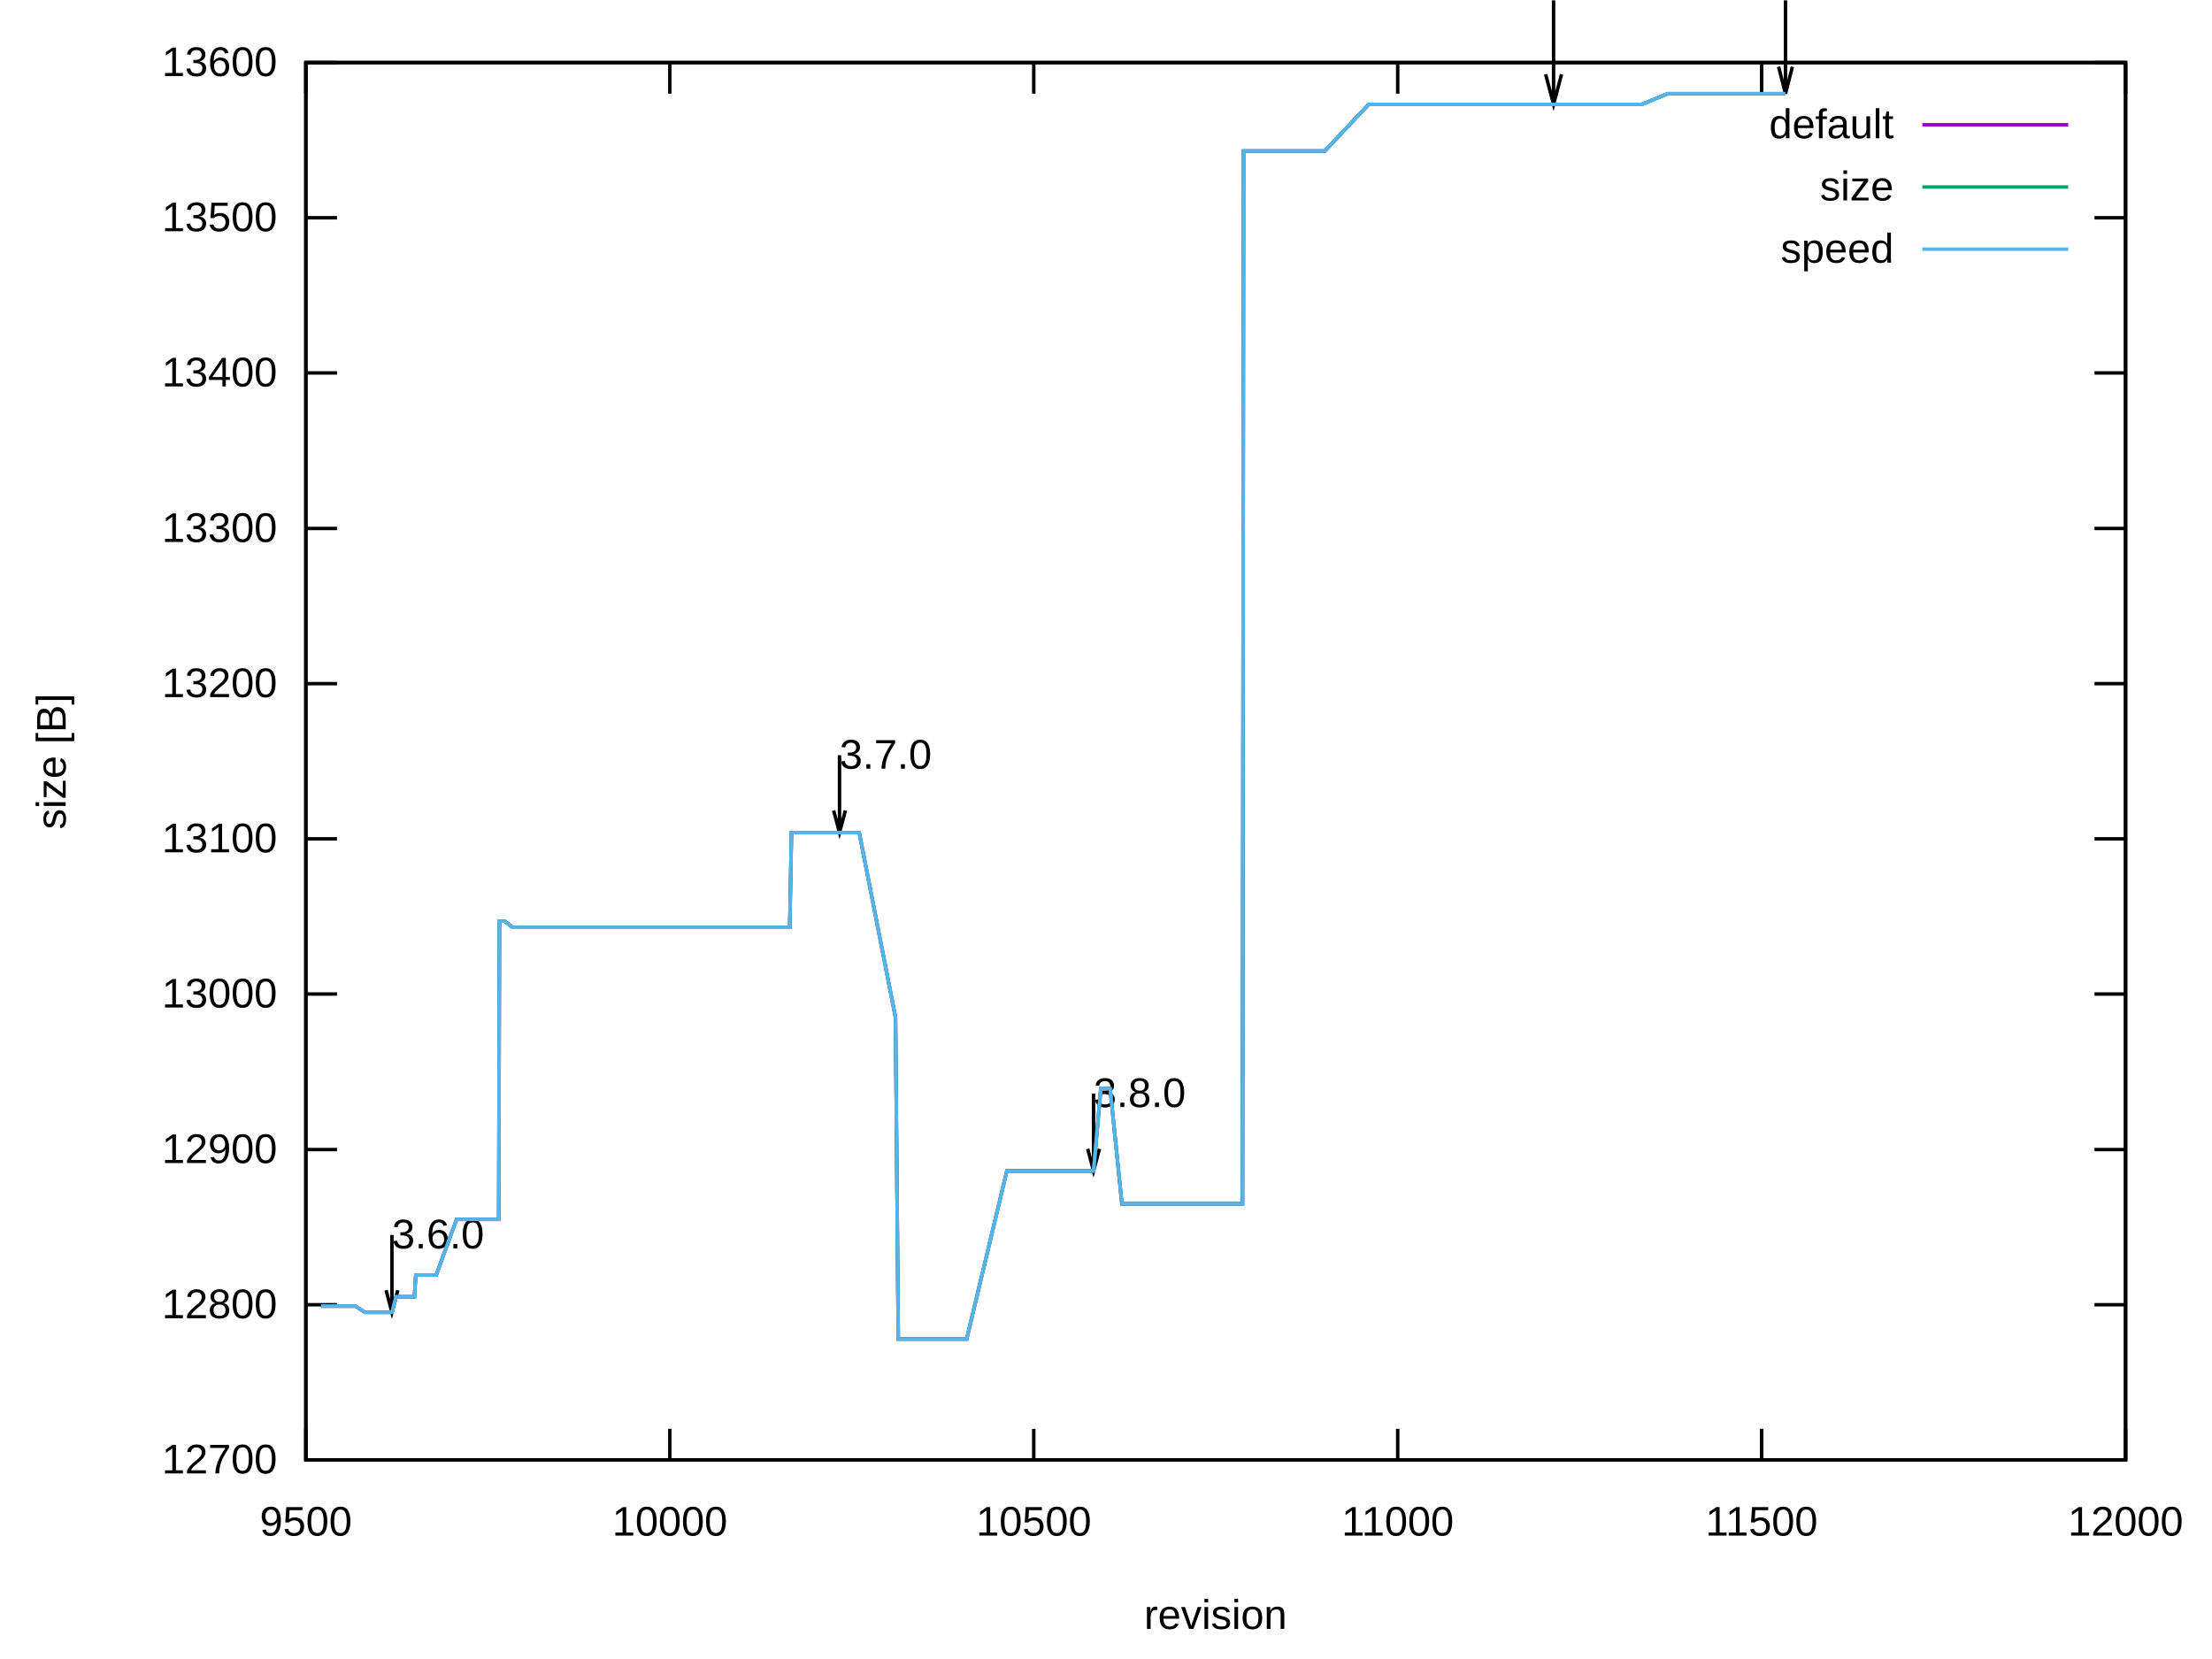
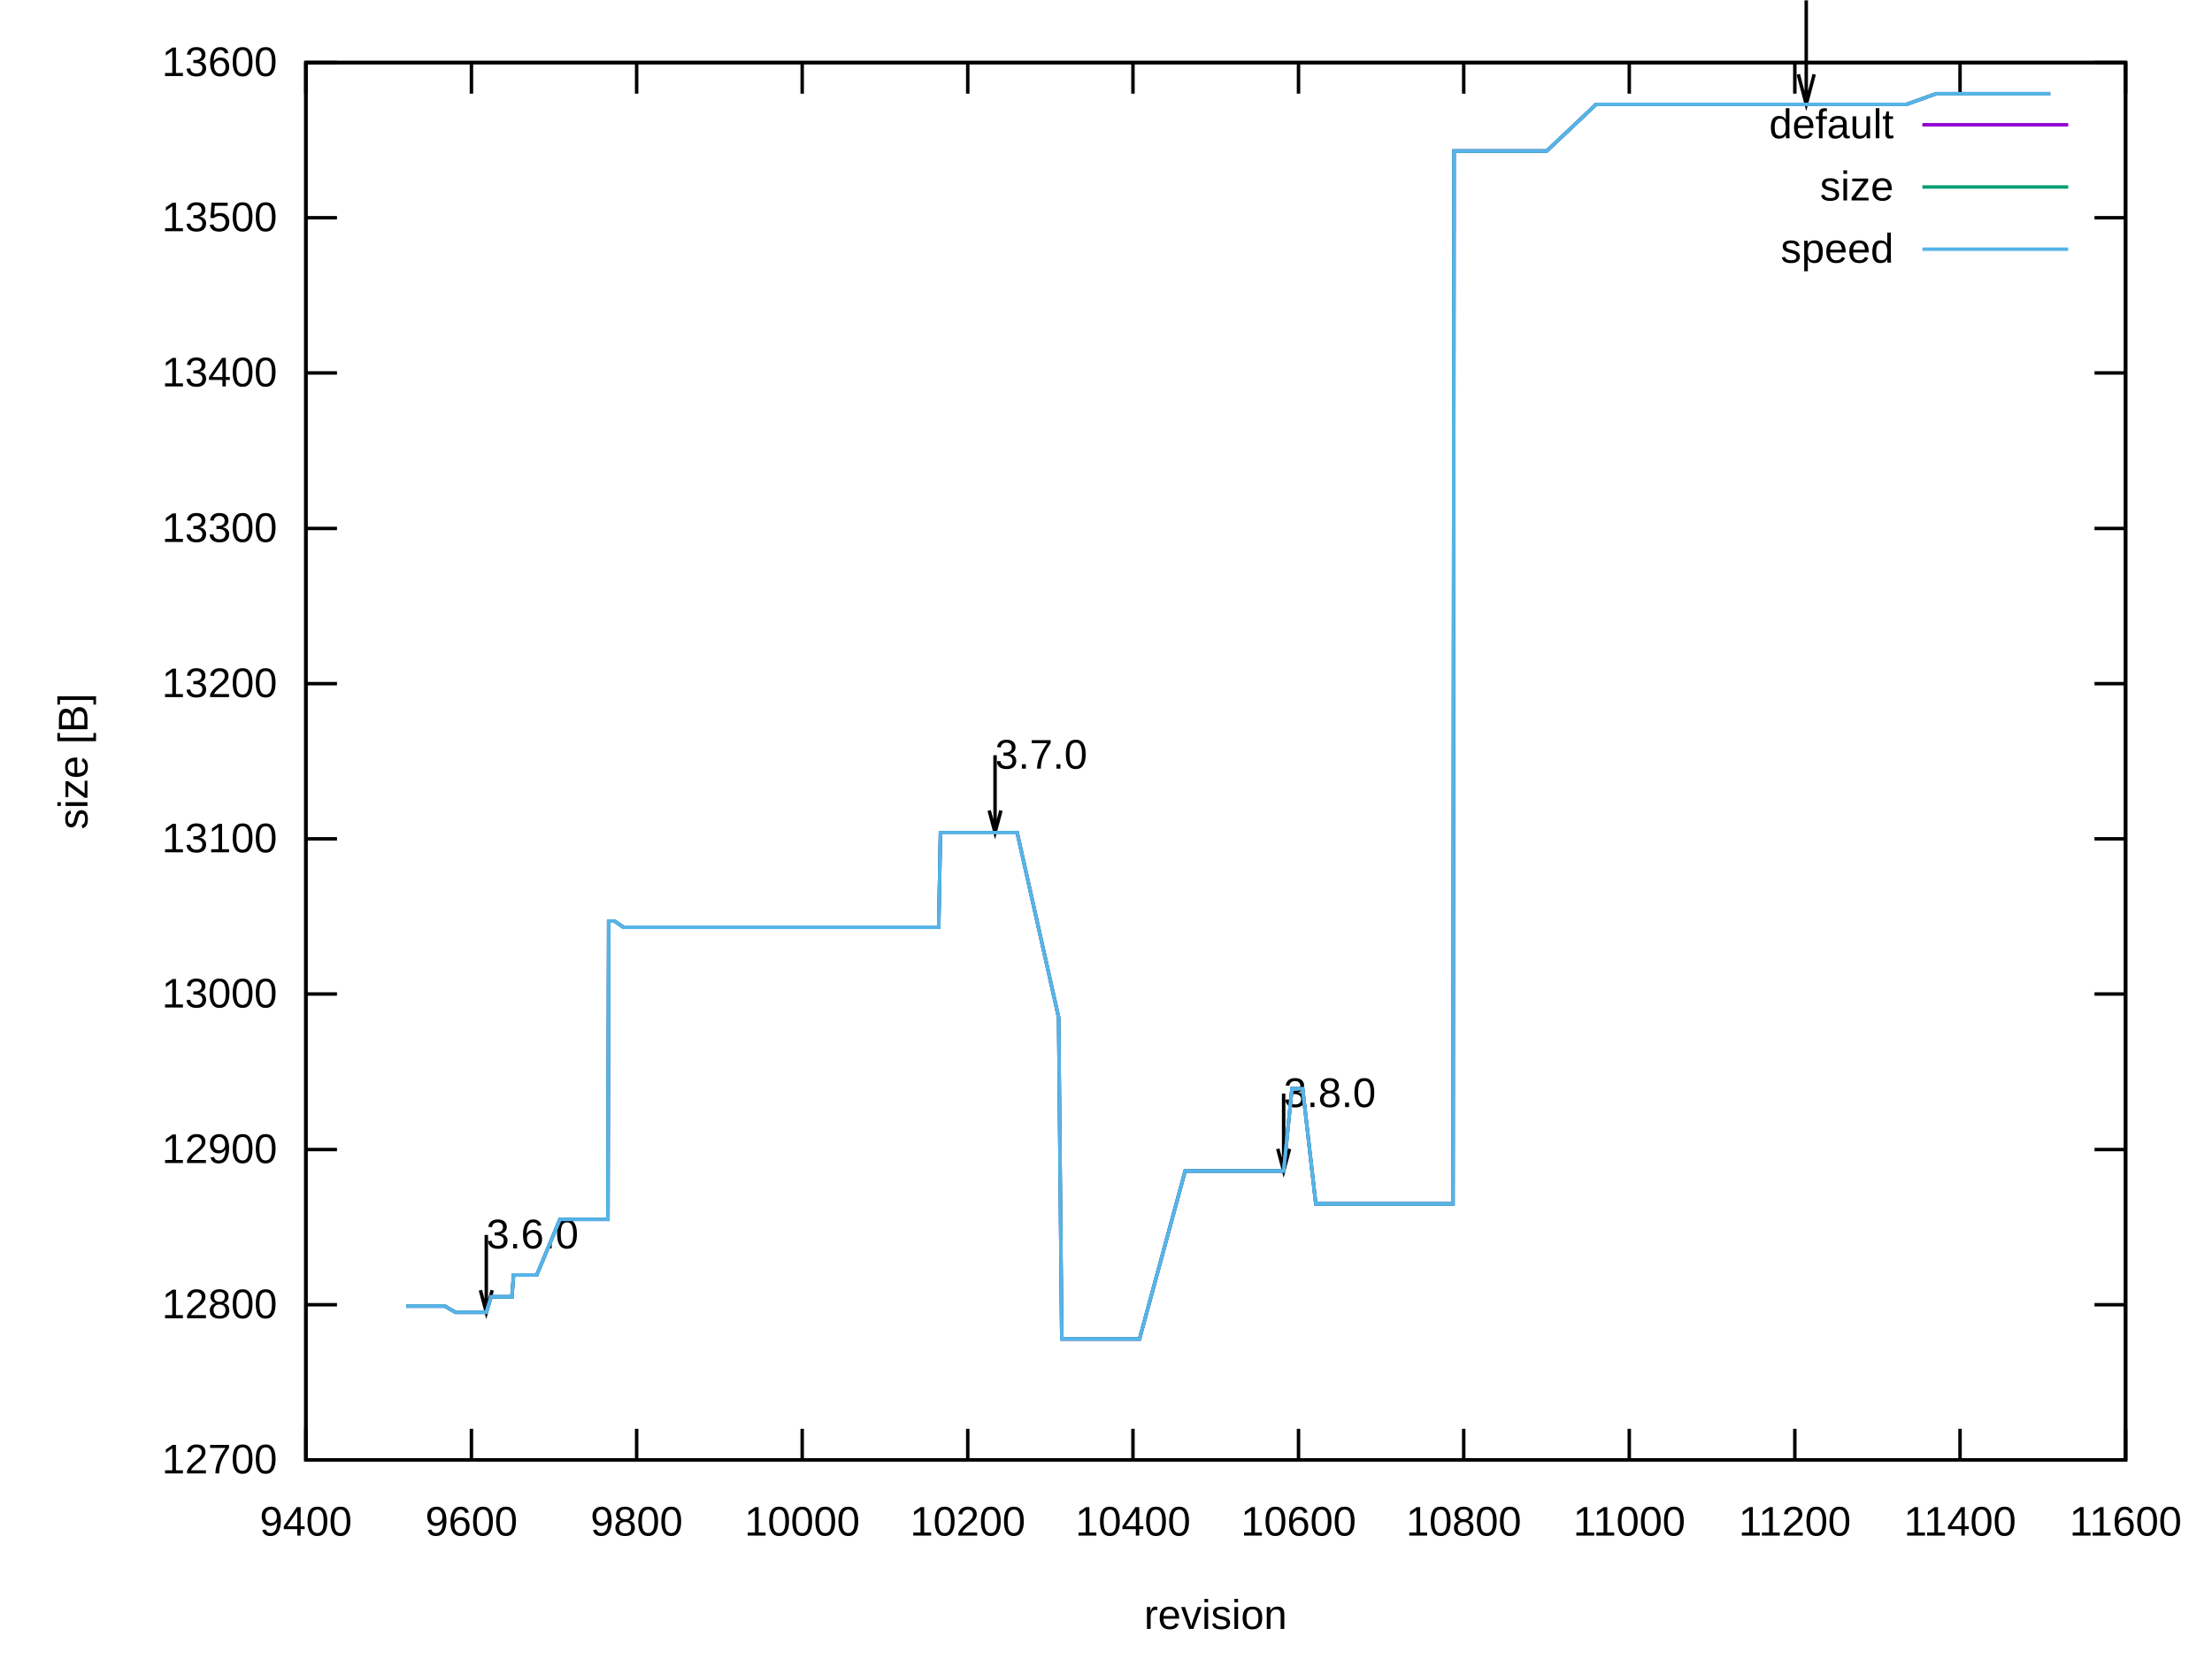
<svg xmlns="http://www.w3.org/2000/svg" xmlns:xlink="http://www.w3.org/1999/xlink" width="640" height="480" viewBox="0 0 640 480">
  <g id="gnuplot_canvas">
    <rect x="0" y="0" width="640" height="480" fill="none" />
    <defs>
      <circle id="gpDot" r="0.5" stroke-width="0.5" stroke="currentColor" />
      <path id="gpPt0" stroke-width="0.222" stroke="currentColor" d="M-1,0 h2 M0,-1 v2" />
      <path id="gpPt1" stroke-width="0.222" stroke="currentColor" d="M-1,-1 L1,1 M1,-1 L-1,1" />
      <path id="gpPt2" stroke-width="0.222" stroke="currentColor" d="M-1,0 L1,0 M0,-1 L0,1 M-1,-1 L1,1 M-1,1 L1,-1" />
      <rect id="gpPt3" stroke-width="0.222" stroke="currentColor" x="-1" y="-1" width="2" height="2" />
      <rect id="gpPt4" stroke-width="0.222" stroke="currentColor" fill="currentColor" x="-1" y="-1" width="2" height="2" />
      <circle id="gpPt5" stroke-width="0.222" stroke="currentColor" cx="0" cy="0" r="1" />
      <use xlink:href="#gpPt5" id="gpPt6" fill="currentColor" stroke="none" />
      <path id="gpPt7" stroke-width="0.222" stroke="currentColor" d="M0,-1.33 L-1.33,0.67 L1.33,0.67 z" />
      <use xlink:href="#gpPt7" id="gpPt8" fill="currentColor" stroke="none" />
      <use xlink:href="#gpPt7" id="gpPt9" stroke="currentColor" transform="rotate(180)" />
      <use xlink:href="#gpPt9" id="gpPt10" fill="currentColor" stroke="none" />
      <use xlink:href="#gpPt3" id="gpPt11" stroke="currentColor" transform="rotate(45)" />
      <use xlink:href="#gpPt11" id="gpPt12" fill="currentColor" stroke="none" />
      <path id="gpPt13" stroke-width="0.222" stroke="currentColor" d="M0,1.330 L1.265,0.411 L0.782,-1.067 L-0.782,-1.076 L-1.265,0.411 z" />
      <use xlink:href="#gpPt13" id="gpPt14" fill="currentColor" stroke="none" />
      <filter id="textbox" filterUnits="objectBoundingBox" x="0" y="0" height="1" width="1">
        <feFlood flood-color="white" flood-opacity="1" result="bgnd" />
        <feComposite in="SourceGraphic" in2="bgnd" operator="atop" />
      </filter>
      <filter id="greybox" filterUnits="objectBoundingBox" x="0" y="0" height="1" width="1">
        <feFlood flood-color="lightgrey" flood-opacity="1" result="grey" />
        <feComposite in="SourceGraphic" in2="grey" operator="atop" />
      </filter>
    </defs>
    <g fill="none" color="white" stroke="currentColor" stroke-width="1.00" stroke-linecap="butt" stroke-linejoin="miter">
</g>
    <g fill="none" color="black" stroke="currentColor" stroke-width="1.00" stroke-linecap="butt" stroke-linejoin="miter">
      <path stroke="black" d="M88.5,422.4 L97.5,422.4 M615.0,422.4 L606.0,422.4  " />
      <g transform="translate(80.2,426.3)" stroke="none" fill="black" font-family="Arial" font-size="12.00" text-anchor="end">
        <text>
          <tspan font-family="Arial"> 12700</tspan>
        </text>
      </g>
    </g>
    <g fill="none" color="black" stroke="currentColor" stroke-width="1.00" stroke-linecap="butt" stroke-linejoin="miter">
      <path stroke="black" d="M88.5,377.5 L97.5,377.5 M615.0,377.5 L606.0,377.5  " />
      <g transform="translate(80.2,381.4)" stroke="none" fill="black" font-family="Arial" font-size="12.00" text-anchor="end">
        <text>
          <tspan font-family="Arial"> 12800</tspan>
        </text>
      </g>
    </g>
    <g fill="none" color="black" stroke="currentColor" stroke-width="1.00" stroke-linecap="butt" stroke-linejoin="miter">
      <path stroke="black" d="M88.5,332.6 L97.5,332.6 M615.0,332.6 L606.0,332.6  " />
      <g transform="translate(80.2,336.5)" stroke="none" fill="black" font-family="Arial" font-size="12.00" text-anchor="end">
        <text>
          <tspan font-family="Arial"> 12900</tspan>
        </text>
      </g>
    </g>
    <g fill="none" color="black" stroke="currentColor" stroke-width="1.00" stroke-linecap="butt" stroke-linejoin="miter">
      <path stroke="black" d="M88.5,287.6 L97.5,287.6 M615.0,287.6 L606.0,287.6  " />
      <g transform="translate(80.2,291.5)" stroke="none" fill="black" font-family="Arial" font-size="12.00" text-anchor="end">
        <text>
          <tspan font-family="Arial"> 13000</tspan>
        </text>
      </g>
    </g>
    <g fill="none" color="black" stroke="currentColor" stroke-width="1.00" stroke-linecap="butt" stroke-linejoin="miter">
      <path stroke="black" d="M88.5,242.7 L97.5,242.7 M615.0,242.7 L606.0,242.7  " />
      <g transform="translate(80.2,246.6)" stroke="none" fill="black" font-family="Arial" font-size="12.00" text-anchor="end">
        <text>
          <tspan font-family="Arial"> 13100</tspan>
        </text>
      </g>
    </g>
    <g fill="none" color="black" stroke="currentColor" stroke-width="1.00" stroke-linecap="butt" stroke-linejoin="miter">
      <path stroke="black" d="M88.5,197.8 L97.5,197.8 M615.0,197.8 L606.0,197.8  " />
      <g transform="translate(80.2,201.7)" stroke="none" fill="black" font-family="Arial" font-size="12.00" text-anchor="end">
        <text>
          <tspan font-family="Arial"> 13200</tspan>
        </text>
      </g>
    </g>
    <g fill="none" color="black" stroke="currentColor" stroke-width="1.00" stroke-linecap="butt" stroke-linejoin="miter">
      <path stroke="black" d="M88.5,152.9 L97.5,152.9 M615.0,152.9 L606.0,152.9  " />
      <g transform="translate(80.2,156.8)" stroke="none" fill="black" font-family="Arial" font-size="12.00" text-anchor="end">
        <text>
          <tspan font-family="Arial"> 13300</tspan>
        </text>
      </g>
    </g>
    <g fill="none" color="black" stroke="currentColor" stroke-width="1.00" stroke-linecap="butt" stroke-linejoin="miter">
      <path stroke="black" d="M88.5,107.9 L97.5,107.9 M615.0,107.9 L606.0,107.9  " />
      <g transform="translate(80.2,111.8)" stroke="none" fill="black" font-family="Arial" font-size="12.00" text-anchor="end">
        <text>
          <tspan font-family="Arial"> 13400</tspan>
        </text>
      </g>
    </g>
    <g fill="none" color="black" stroke="currentColor" stroke-width="1.00" stroke-linecap="butt" stroke-linejoin="miter">
      <path stroke="black" d="M88.5,63.0 L97.5,63.0 M615.0,63.0 L606.0,63.0  " />
      <g transform="translate(80.2,66.9)" stroke="none" fill="black" font-family="Arial" font-size="12.00" text-anchor="end">
        <text>
          <tspan font-family="Arial"> 13500</tspan>
        </text>
      </g>
    </g>
    <g fill="none" color="black" stroke="currentColor" stroke-width="1.00" stroke-linecap="butt" stroke-linejoin="miter">
      <path stroke="black" d="M88.5,18.1 L97.5,18.1 M615.0,18.1 L606.0,18.1  " />
      <g transform="translate(80.2,22.0)" stroke="none" fill="black" font-family="Arial" font-size="12.00" text-anchor="end">
        <text>
          <tspan font-family="Arial"> 13600</tspan>
        </text>
      </g>
    </g>
    <g fill="none" color="black" stroke="currentColor" stroke-width="1.00" stroke-linecap="butt" stroke-linejoin="miter">
      <path stroke="black" d="M88.5,422.4 L88.5,413.4 M88.5,18.1 L88.5,27.1  " />
      <g transform="translate(88.5,444.3)" stroke="none" fill="black" font-family="Arial" font-size="12.00" text-anchor="middle">
        <text>
-           <tspan font-family="Arial"> 9500</tspan>
-         </text>
-       </g>
-     </g>
-     <g fill="none" color="black" stroke="currentColor" stroke-width="1.00" stroke-linecap="butt" stroke-linejoin="miter">
-       <path stroke="black" d="M193.8,422.4 L193.8,413.4 M193.8,18.1 L193.8,27.1  " />
-       <g transform="translate(193.8,444.3)" stroke="none" fill="black" font-family="Arial" font-size="12.00" text-anchor="middle">
+           <tspan font-family="Arial"> 9400</tspan>
+         </text>
+       </g>
+     </g>
+     <g fill="none" color="black" stroke="currentColor" stroke-width="1.00" stroke-linecap="butt" stroke-linejoin="miter">
+       <path stroke="black" d="M136.4,422.4 L136.4,413.4 M136.4,18.1 L136.4,27.1  " />
+       <g transform="translate(136.4,444.3)" stroke="none" fill="black" font-family="Arial" font-size="12.00" text-anchor="middle">
+         <text>
+           <tspan font-family="Arial"> 9600</tspan>
+         </text>
+       </g>
+     </g>
+     <g fill="none" color="black" stroke="currentColor" stroke-width="1.00" stroke-linecap="butt" stroke-linejoin="miter">
+       <path stroke="black" d="M184.2,422.4 L184.2,413.4 M184.2,18.1 L184.2,27.1  " />
+       <g transform="translate(184.2,444.3)" stroke="none" fill="black" font-family="Arial" font-size="12.00" text-anchor="middle">
+         <text>
+           <tspan font-family="Arial"> 9800</tspan>
+         </text>
+       </g>
+     </g>
+     <g fill="none" color="black" stroke="currentColor" stroke-width="1.00" stroke-linecap="butt" stroke-linejoin="miter">
+       <path stroke="black" d="M232.1,422.4 L232.1,413.4 M232.1,18.1 L232.1,27.1  " />
+       <g transform="translate(232.1,444.3)" stroke="none" fill="black" font-family="Arial" font-size="12.00" text-anchor="middle">
        <text>
          <tspan font-family="Arial"> 10000</tspan>
        </text>
      </g>
    </g>
    <g fill="none" color="black" stroke="currentColor" stroke-width="1.00" stroke-linecap="butt" stroke-linejoin="miter">
-       <path stroke="black" d="M299.1,422.4 L299.1,413.4 M299.1,18.1 L299.1,27.1  " />
-       <g transform="translate(299.1,444.3)" stroke="none" fill="black" font-family="Arial" font-size="12.00" text-anchor="middle">
-         <text>
-           <tspan font-family="Arial"> 10500</tspan>
-         </text>
-       </g>
-     </g>
-     <g fill="none" color="black" stroke="currentColor" stroke-width="1.00" stroke-linecap="butt" stroke-linejoin="miter">
-       <path stroke="black" d="M404.4,422.4 L404.4,413.4 M404.4,18.1 L404.4,27.1  " />
-       <g transform="translate(404.4,444.3)" stroke="none" fill="black" font-family="Arial" font-size="12.00" text-anchor="middle">
+       <path stroke="black" d="M280.0,422.4 L280.0,413.4 M280.0,18.1 L280.0,27.1  " />
+       <g transform="translate(280.0,444.3)" stroke="none" fill="black" font-family="Arial" font-size="12.00" text-anchor="middle">
+         <text>
+           <tspan font-family="Arial"> 10200</tspan>
+         </text>
+       </g>
+     </g>
+     <g fill="none" color="black" stroke="currentColor" stroke-width="1.00" stroke-linecap="butt" stroke-linejoin="miter">
+       <path stroke="black" d="M327.8,422.4 L327.8,413.4 M327.8,18.1 L327.8,27.1  " />
+       <g transform="translate(327.8,444.3)" stroke="none" fill="black" font-family="Arial" font-size="12.00" text-anchor="middle">
+         <text>
+           <tspan font-family="Arial"> 10400</tspan>
+         </text>
+       </g>
+     </g>
+     <g fill="none" color="black" stroke="currentColor" stroke-width="1.00" stroke-linecap="butt" stroke-linejoin="miter">
+       <path stroke="black" d="M375.7,422.4 L375.7,413.4 M375.7,18.1 L375.7,27.1  " />
+       <g transform="translate(375.7,444.3)" stroke="none" fill="black" font-family="Arial" font-size="12.00" text-anchor="middle">
+         <text>
+           <tspan font-family="Arial"> 10600</tspan>
+         </text>
+       </g>
+     </g>
+     <g fill="none" color="black" stroke="currentColor" stroke-width="1.00" stroke-linecap="butt" stroke-linejoin="miter">
+       <path stroke="black" d="M423.5,422.4 L423.5,413.4 M423.5,18.1 L423.5,27.1  " />
+       <g transform="translate(423.5,444.3)" stroke="none" fill="black" font-family="Arial" font-size="12.00" text-anchor="middle">
+         <text>
+           <tspan font-family="Arial"> 10800</tspan>
+         </text>
+       </g>
+     </g>
+     <g fill="none" color="black" stroke="currentColor" stroke-width="1.00" stroke-linecap="butt" stroke-linejoin="miter">
+       <path stroke="black" d="M471.4,422.4 L471.4,413.4 M471.4,18.1 L471.4,27.1  " />
+       <g transform="translate(471.4,444.3)" stroke="none" fill="black" font-family="Arial" font-size="12.00" text-anchor="middle">
        <text>
          <tspan font-family="Arial"> 11000</tspan>
        </text>
      </g>
    </g>
    <g fill="none" color="black" stroke="currentColor" stroke-width="1.00" stroke-linecap="butt" stroke-linejoin="miter">
-       <path stroke="black" d="M509.7,422.4 L509.7,413.4 M509.7,18.1 L509.7,27.1  " />
-       <g transform="translate(509.7,444.3)" stroke="none" fill="black" font-family="Arial" font-size="12.00" text-anchor="middle">
-         <text>
-           <tspan font-family="Arial"> 11500</tspan>
+       <path stroke="black" d="M519.3,422.4 L519.3,413.4 M519.3,18.1 L519.3,27.1  " />
+       <g transform="translate(519.3,444.3)" stroke="none" fill="black" font-family="Arial" font-size="12.00" text-anchor="middle">
+         <text>
+           <tspan font-family="Arial"> 11200</tspan>
+         </text>
+       </g>
+     </g>
+     <g fill="none" color="black" stroke="currentColor" stroke-width="1.00" stroke-linecap="butt" stroke-linejoin="miter">
+       <path stroke="black" d="M567.1,422.4 L567.1,413.4 M567.1,18.1 L567.1,27.1  " />
+       <g transform="translate(567.1,444.3)" stroke="none" fill="black" font-family="Arial" font-size="12.00" text-anchor="middle">
+         <text>
+           <tspan font-family="Arial"> 11400</tspan>
        </text>
      </g>
    </g>
    <g fill="none" color="black" stroke="currentColor" stroke-width="1.00" stroke-linecap="butt" stroke-linejoin="miter">
      <path stroke="black" d="M615.0,422.4 L615.0,413.4 M615.0,18.1 L615.0,27.1  " />
      <g transform="translate(615.0,444.3)" stroke="none" fill="black" font-family="Arial" font-size="12.00" text-anchor="middle">
        <text>
-           <tspan font-family="Arial"> 12000</tspan>
+           <tspan font-family="Arial"> 11600</tspan>
        </text>
      </g>
    </g>
    <g fill="none" color="black" stroke="currentColor" stroke-width="1.00" stroke-linecap="butt" stroke-linejoin="miter">
</g>
    <g fill="none" color="black" stroke="currentColor" stroke-width="1.00" stroke-linecap="butt" stroke-linejoin="miter">
      <path stroke="black" d="M88.5,18.1 L88.5,422.4 L615.0,422.4 L615.0,18.1 L88.5,18.1 Z  " />
-       <g transform="translate(113.4,361.2)" stroke="none" fill="black" font-family="Arial" font-size="12.00" text-anchor="start">
+       <g transform="translate(140.7,361.2)" stroke="none" fill="black" font-family="Arial" font-size="12.00" text-anchor="start">
        <text>
          <tspan font-family="Arial">3.6.0</tspan>
        </text>
      </g>
-       <g transform="translate(242.9,222.4)" stroke="none" fill="black" font-family="Arial" font-size="12.00" text-anchor="start">
+       <g transform="translate(287.9,222.4)" stroke="none" fill="black" font-family="Arial" font-size="12.00" text-anchor="start">
        <text>
          <tspan font-family="Arial">3.7.0</tspan>
        </text>
      </g>
-       <g transform="translate(316.4,320.3)" stroke="none" fill="black" font-family="Arial" font-size="12.00" text-anchor="start">
+       <g transform="translate(371.4,320.3)" stroke="none" fill="black" font-family="Arial" font-size="12.00" text-anchor="start">
        <text>
          <tspan font-family="Arial">3.8.0</tspan>
        </text>
      </g>
-       <path stroke="black" d="M111.7,373.3 L113.4,379.7 L115.1,373.3 M113.4,357.3 L113.4,379.7 M241.2,234.5 L242.9,240.9 L244.6,234.5   M242.9,218.5 L242.9,240.9 M314.7,332.4 L316.4,338.8 L318.1,332.4 M316.4,316.4 L316.4,338.8 M447.2,21.5   L449.5,30.2 L451.8,21.5 M449.5,0.1 L449.5,30.2 M514.6,19.3 L516.6,27.1 L518.6,19.3 M516.6,0.1   L516.6,27.1  " />
-     </g>
-     <g fill="none" color="black" stroke="currentColor" stroke-width="1.00" stroke-linecap="butt" stroke-linejoin="miter">
-       <g transform="translate(19.0,220.3) rotate(270)" stroke="none" fill="black" font-family="Arial" font-size="12.00" text-anchor="middle">
+       <path stroke="black" d="M139.0,373.3 L140.7,379.7 L142.4,373.3 M140.7,357.3 L140.7,379.7 M286.2,234.5 L287.9,240.9 L289.6,234.5   M287.9,218.5 L287.9,240.9 M369.7,332.4 L371.4,338.8 L373.1,332.4 M371.4,316.4 L371.4,338.8 M520.3,21.5   L522.6,30.2 L524.9,21.5 M522.6,0.1 L522.6,30.2  " />
+     </g>
+     <g fill="none" color="black" stroke="currentColor" stroke-width="1.00" stroke-linecap="butt" stroke-linejoin="miter">
+       <g transform="translate(25.3,220.3) rotate(270)" stroke="none" fill="black" font-family="Arial" font-size="12.00" text-anchor="middle">
        <text>
          <tspan font-family="Arial">size [B]</tspan>
        </text>
      </g>
    </g>
    <g fill="none" color="black" stroke="currentColor" stroke-width="1.00" stroke-linecap="butt" stroke-linejoin="miter">
      <g transform="translate(351.7,471.3)" stroke="none" fill="black" font-family="Arial" font-size="12.00" text-anchor="middle">
        <text>
          <tspan font-family="Arial">revision</tspan>
        </text>
      </g>
    </g>
    <g fill="none" color="black" stroke="currentColor" stroke-width="1.00" stroke-linecap="butt" stroke-linejoin="miter">
</g>
    <g id="gnuplot_plot_1">
      <g fill="none" color="black" stroke="currentColor" stroke-width="1.00" stroke-linecap="butt" stroke-linejoin="miter">
        <g transform="translate(547.9,40.0)" stroke="none" fill="black" font-family="Arial" font-size="12.00" text-anchor="end">
          <text>
            <tspan font-family="Arial">default</tspan>
          </text>
        </g>
      </g>
      <g fill="none" color="black" stroke="currentColor" stroke-width="1.00" stroke-linecap="butt" stroke-linejoin="miter">
-         <path stroke="rgb(148,   0, 211)" d="M556.2,36.1 L598.4,36.1 M92.9,377.9 L96.9,377.9 L99.0,377.9 L102.8,377.9 L105.6,379.7 L107.2,379.7   L108.7,379.7 L109.8,379.7 L110.0,379.7 L110.2,379.7 L110.4,379.7 L113.4,379.7 L114.6,375.2 L116.3,375.2   L116.9,375.2 L117.1,375.2 L117.4,375.2 L117.6,375.2 L118.0,375.2 L119.0,375.2 L119.2,375.2 L119.9,375.2   L120.3,368.9 L120.7,368.9 L120.9,368.9 L122.0,368.9 L122.6,368.9 L123.0,368.9 L123.2,368.9 L123.5,368.9   L126.2,368.9 L132.1,352.8 L136.9,352.8 L139.0,352.8 L140.5,352.8 L141.4,352.8 L143.5,352.8 L144.1,352.8   L144.3,352.8 L144.5,266.5 L144.7,266.5 L146.0,266.5 L148.3,268.3 L149.6,268.3 L149.8,268.3 L150.2,268.3   L151.0,268.3 L152.3,268.3 L153.2,268.3 L153.4,268.3 L154.8,268.3 L155.5,268.3 L155.7,268.3 L155.9,268.3   L158.0,268.3 L158.4,268.3 L159.3,268.3 L168.3,268.3 L183.1,268.3 L183.9,268.3 L184.3,268.3 L184.5,268.3   L185.6,268.3 L185.8,268.3 L186.2,268.3 L186.4,268.3 L187.3,268.3 L188.7,268.3 L190.4,268.3 L192.5,268.3   L193.2,268.3 L193.8,268.3 L197.4,268.3 L203.9,268.3 L206.0,268.3 L208.3,268.3 L209.0,268.3 L210.0,268.3   L210.6,268.3 L216.5,268.3 L219.9,268.3 L224.8,268.3 L228.1,268.3 L228.5,268.3 L229.0,240.9 L230.4,240.9   L231.9,240.9 L232.1,240.9 L232.8,240.9 L234.2,240.9 L237.8,240.9 L238.2,240.9 L242.9,240.9 L243.7,240.9   L244.3,240.9 L248.6,240.9 L259.1,294.4 L259.9,387.4 L265.4,387.4 L266.5,387.4 L267.3,387.4 L267.5,387.4   L270.9,387.4 L271.1,387.4 L272.6,387.4 L279.7,387.4 L291.3,338.8 L298.0,338.8 L301.2,338.8 L307.5,338.8   L311.3,338.8 L316.4,338.8 L318.5,315.0 L320.4,315.0 L321.2,315.0 L324.6,348.3 L328.6,348.3 L329.6,348.3   L332.0,348.3 L332.8,348.3 L334.5,348.3 L337.4,348.3 L357.0,348.3 L358.5,348.3 L359.3,348.3 L359.5,348.3   L359.8,43.7 L360.2,43.7 L362.3,43.7 L383.3,43.7 L396.0,30.2 L398.9,30.2 L422.7,30.2 L425.5,30.2   L436.0,30.2 L449.5,30.2 L459.2,30.2 L473.9,30.2 L475.0,30.2 L482.5,27.1 L496.0,27.1 L496.6,27.1   L498.5,27.1 L511.2,27.1 L511.6,27.1 L516.6,27.1  " />
+         <path stroke="rgb(148,   0, 211)" d="M556.2,36.1 L598.4,36.1 M117.5,377.9 L122.0,377.9 L124.4,377.9 L128.7,377.9 L131.8,379.7 L133.7,379.7   L135.4,379.7 L136.6,379.7 L136.8,379.7 L137.1,379.7 L137.3,379.7 L140.7,379.7 L142.1,375.2 L144.0,375.2   L144.7,375.2 L145.0,375.2 L145.2,375.2 L145.5,375.2 L145.9,375.2 L147.1,375.2 L147.4,375.2 L148.1,375.2   L148.6,368.9 L149.0,368.9 L149.3,368.9 L150.5,368.9 L151.2,368.9 L151.7,368.9 L151.9,368.9 L152.2,368.9   L155.3,368.9 L162.0,352.8 L167.5,352.8 L169.9,352.8 L171.5,352.8 L172.5,352.8 L174.9,352.8 L175.6,352.8   L175.9,352.8 L176.1,266.5 L176.3,266.5 L177.8,266.5 L180.4,268.3 L181.8,268.3 L182.1,268.3 L182.6,268.3   L183.5,268.3 L184.9,268.3 L185.9,268.3 L186.1,268.3 L187.8,268.3 L188.5,268.3 L188.8,268.3 L189.0,268.3   L191.4,268.3 L191.9,268.3 L192.8,268.3 L203.1,268.3 L219.9,268.3 L220.8,268.3 L221.3,268.3 L221.6,268.3   L222.8,268.3 L223.0,268.3 L223.5,268.3 L223.7,268.3 L224.7,268.3 L226.3,268.3 L228.3,268.3 L230.7,268.3   L231.4,268.3 L232.1,268.3 L236.2,268.3 L243.6,268.3 L246.0,268.3 L248.6,268.3 L249.3,268.3 L250.5,268.3   L251.2,268.3 L257.9,268.3 L261.8,268.3 L267.3,268.3 L271.1,268.3 L271.6,268.3 L272.1,240.9 L273.7,240.9   L275.4,240.9 L275.6,240.9 L276.4,240.9 L278.0,240.9 L282.1,240.9 L282.6,240.9 L287.9,240.9 L288.8,240.9   L289.5,240.9 L294.3,240.9 L306.3,294.4 L307.2,387.4 L313.5,387.4 L314.7,387.4 L315.6,387.4 L315.9,387.4   L319.7,387.4 L319.9,387.4 L321.6,387.4 L329.7,387.4 L342.9,338.8 L350.6,338.8 L354.1,338.8 L361.3,338.8   L365.6,338.8 L371.4,338.8 L373.8,315.0 L375.9,315.0 L376.9,315.0 L380.7,348.3 L385.3,348.3 L386.5,348.3   L389.1,348.3 L390.0,348.3 L392.0,348.3 L395.3,348.3 L417.6,348.3 L419.2,348.3 L420.2,348.3 L420.4,348.3   L420.7,43.7 L421.2,43.7 L423.5,43.7 L447.5,43.7 L461.8,30.2 L465.2,30.2 L492.2,30.2 L495.3,30.2   L507.3,30.2 L522.6,30.2 L533.6,30.2 L550.4,30.2 L551.6,30.2 L560.2,27.1 L575.5,27.1 L576.2,27.1   L578.4,27.1 L592.7,27.1 L593.2,27.1  " />
      </g>
    </g>
    <g id="gnuplot_plot_2">
      <g fill="none" color="black" stroke="currentColor" stroke-width="1.00" stroke-linecap="butt" stroke-linejoin="miter">
        <g transform="translate(547.9,58.0)" stroke="none" fill="black" font-family="Arial" font-size="12.00" text-anchor="end">
          <text>
            <tspan font-family="Arial">size</tspan>
          </text>
        </g>
      </g>
      <g fill="none" color="black" stroke="currentColor" stroke-width="1.00" stroke-linecap="butt" stroke-linejoin="miter">
-         <path stroke="rgb(  0, 158, 115)" d="M556.2,54.1 L598.4,54.1 M92.9,377.9 L96.9,377.9 L99.0,377.9 L102.8,377.9 L105.6,379.7 L107.2,379.7   L108.7,379.7 L109.8,379.7 L110.0,379.7 L110.2,379.7 L110.4,379.7 L113.4,379.7 L114.6,375.2 L116.3,375.2   L116.9,375.2 L117.1,375.2 L117.4,375.2 L117.6,375.2 L118.0,375.2 L119.0,375.2 L119.2,375.2 L119.9,375.2   L120.3,368.9 L120.7,368.9 L120.9,368.9 L122.0,368.9 L122.6,368.9 L123.0,368.9 L123.2,368.9 L123.5,368.9   L126.2,368.9 L132.1,352.8 L136.9,352.8 L139.0,352.8 L140.5,352.8 L141.4,352.8 L143.5,352.8 L144.1,352.8   L144.3,352.8 L144.5,266.5 L144.7,266.5 L146.0,266.5 L148.3,268.3 L149.6,268.3 L149.8,268.3 L150.2,268.3   L151.0,268.3 L152.3,268.3 L153.2,268.3 L153.4,268.3 L154.8,268.3 L155.5,268.3 L155.7,268.3 L155.9,268.3   L158.0,268.3 L158.4,268.3 L159.3,268.3 L168.3,268.3 L183.1,268.3 L183.9,268.3 L184.3,268.3 L184.5,268.3   L185.6,268.3 L185.8,268.3 L186.2,268.3 L186.4,268.3 L187.3,268.3 L188.7,268.3 L190.4,268.3 L192.5,268.3   L193.2,268.3 L193.8,268.3 L197.4,268.3 L203.9,268.3 L206.0,268.3 L208.3,268.3 L209.0,268.3 L210.0,268.3   L210.6,268.3 L216.5,268.3 L219.9,268.3 L224.8,268.3 L228.1,268.3 L228.5,268.3 L229.0,240.9 L230.4,240.9   L231.9,240.9 L232.1,240.9 L232.8,240.9 L234.2,240.9 L237.8,240.9 L238.2,240.9 L242.9,240.9 L243.7,240.9   L244.3,240.9 L248.6,240.9 L259.1,294.4 L259.9,387.4 L265.4,387.4 L266.5,387.4 L267.3,387.4 L267.5,387.4   L270.9,387.4 L271.1,387.4 L272.6,387.4 L279.7,387.4 L291.3,338.8 L298.0,338.8 L301.2,338.8 L307.5,338.8   L311.3,338.8 L316.4,338.8 L318.5,315.0 L320.4,315.0 L321.2,315.0 L324.6,348.3 L328.6,348.3 L329.6,348.3   L332.0,348.3 L332.8,348.3 L334.5,348.3 L337.4,348.3 L357.0,348.3 L358.5,348.3 L359.3,348.3 L359.5,348.3   L359.8,43.7 L360.2,43.7 L362.3,43.7 L383.3,43.7 L396.0,30.2 L398.9,30.2 L422.7,30.2 L425.5,30.2   L436.0,30.2 L449.5,30.2 L459.2,30.2 L473.9,30.2 L475.0,30.2 L482.5,27.1 L496.0,27.1 L496.6,27.1   L498.5,27.1 L511.2,27.1 L511.6,27.1 L516.6,27.1  " />
+         <path stroke="rgb(  0, 158, 115)" d="M556.2,54.1 L598.4,54.1 M117.5,377.9 L122.0,377.9 L124.4,377.9 L128.7,377.9 L131.8,379.7 L133.7,379.7   L135.4,379.7 L136.6,379.7 L136.8,379.7 L137.1,379.7 L137.3,379.7 L140.7,379.7 L142.1,375.2 L144.0,375.2   L144.7,375.2 L145.0,375.2 L145.2,375.2 L145.5,375.2 L145.9,375.2 L147.1,375.2 L147.4,375.2 L148.1,375.2   L148.6,368.9 L149.0,368.9 L149.3,368.9 L150.5,368.9 L151.2,368.9 L151.7,368.9 L151.9,368.9 L152.2,368.9   L155.3,368.9 L162.0,352.8 L167.5,352.8 L169.9,352.8 L171.5,352.8 L172.5,352.8 L174.9,352.8 L175.6,352.8   L175.9,352.8 L176.1,266.5 L176.3,266.5 L177.8,266.5 L180.4,268.3 L181.8,268.3 L182.1,268.3 L182.6,268.3   L183.5,268.3 L184.9,268.3 L185.9,268.3 L186.1,268.3 L187.8,268.3 L188.5,268.3 L188.8,268.3 L189.0,268.3   L191.4,268.3 L191.9,268.3 L192.8,268.3 L203.1,268.3 L219.9,268.3 L220.8,268.3 L221.3,268.3 L221.6,268.3   L222.8,268.3 L223.0,268.3 L223.5,268.3 L223.7,268.3 L224.7,268.3 L226.3,268.3 L228.3,268.3 L230.7,268.3   L231.4,268.3 L232.1,268.3 L236.2,268.3 L243.6,268.3 L246.0,268.3 L248.6,268.3 L249.3,268.3 L250.5,268.3   L251.2,268.3 L257.9,268.3 L261.8,268.3 L267.3,268.3 L271.1,268.3 L271.6,268.3 L272.1,240.9 L273.7,240.9   L275.4,240.9 L275.6,240.9 L276.4,240.9 L278.0,240.9 L282.1,240.9 L282.6,240.9 L287.9,240.9 L288.8,240.9   L289.5,240.9 L294.3,240.9 L306.3,294.4 L307.2,387.4 L313.5,387.4 L314.7,387.4 L315.6,387.4 L315.9,387.4   L319.7,387.4 L319.9,387.4 L321.6,387.4 L329.7,387.4 L342.9,338.8 L350.6,338.8 L354.1,338.8 L361.3,338.8   L365.6,338.8 L371.4,338.8 L373.8,315.0 L375.9,315.0 L376.9,315.0 L380.7,348.3 L385.3,348.3 L386.5,348.3   L389.1,348.3 L390.0,348.3 L392.0,348.3 L395.3,348.3 L417.6,348.3 L419.2,348.3 L420.2,348.3 L420.4,348.3   L420.7,43.7 L421.2,43.7 L423.5,43.7 L447.5,43.7 L461.8,30.2 L465.2,30.2 L492.2,30.2 L495.3,30.2   L507.3,30.2 L522.6,30.2 L533.6,30.2 L550.4,30.2 L551.6,30.2 L560.2,27.1 L575.5,27.1 L576.2,27.1   L578.4,27.1 L592.7,27.1 L593.2,27.1  " />
      </g>
    </g>
    <g id="gnuplot_plot_3">
      <g fill="none" color="black" stroke="currentColor" stroke-width="1.00" stroke-linecap="butt" stroke-linejoin="miter">
        <g transform="translate(547.9,76.0)" stroke="none" fill="black" font-family="Arial" font-size="12.00" text-anchor="end">
          <text>
            <tspan font-family="Arial">speed</tspan>
          </text>
        </g>
      </g>
      <g fill="none" color="black" stroke="currentColor" stroke-width="1.00" stroke-linecap="butt" stroke-linejoin="miter">
-         <path stroke="rgb( 86, 180, 233)" d="M556.2,72.1 L598.4,72.1 M92.9,377.9 L96.9,377.9 L99.0,377.9 L102.8,377.9 L105.6,379.7 L107.2,379.7   L108.7,379.7 L109.8,379.7 L110.0,379.7 L110.2,379.7 L110.4,379.7 L113.4,379.7 L114.6,375.2 L116.3,375.2   L116.9,375.2 L117.1,375.2 L117.4,375.2 L117.6,375.2 L118.0,375.2 L119.0,375.2 L119.2,375.2 L119.9,375.2   L120.3,368.9 L120.7,368.9 L120.9,368.9 L122.0,368.9 L122.6,368.9 L123.0,368.9 L123.2,368.9 L123.5,368.9   L126.2,368.9 L132.1,352.8 L136.9,352.8 L139.0,352.8 L140.5,352.8 L141.4,352.8 L143.5,352.8 L144.1,352.8   L144.3,352.8 L144.5,266.5 L144.7,266.5 L146.0,266.5 L148.3,268.3 L149.6,268.3 L149.8,268.3 L150.2,268.3   L151.0,268.3 L152.3,268.3 L153.2,268.3 L153.4,268.3 L154.8,268.3 L155.5,268.3 L155.7,268.3 L155.9,268.3   L158.0,268.3 L158.4,268.3 L159.3,268.3 L168.3,268.3 L183.1,268.3 L183.9,268.3 L184.3,268.3 L184.5,268.3   L185.6,268.3 L185.8,268.3 L186.2,268.3 L186.4,268.3 L187.3,268.3 L188.7,268.3 L190.4,268.3 L192.5,268.3   L193.2,268.3 L193.8,268.3 L197.4,268.3 L203.9,268.3 L206.0,268.3 L208.3,268.3 L209.0,268.3 L210.0,268.3   L210.6,268.3 L216.5,268.3 L219.9,268.3 L224.8,268.3 L228.1,268.3 L228.5,268.3 L229.0,240.9 L230.4,240.9   L231.9,240.9 L232.1,240.9 L232.8,240.9 L234.2,240.9 L237.8,240.9 L238.2,240.9 L242.9,240.9 L243.7,240.9   L244.3,240.9 L248.6,240.9 L259.1,294.4 L259.9,387.4 L265.4,387.4 L266.5,387.4 L267.3,387.4 L267.5,387.4   L270.9,387.4 L271.1,387.4 L272.6,387.4 L279.7,387.4 L291.3,338.8 L298.0,338.8 L301.2,338.8 L307.5,338.8   L311.3,338.8 L316.4,338.8 L318.5,315.0 L320.4,315.0 L321.2,315.0 L324.6,348.3 L328.6,348.3 L329.6,348.3   L332.0,348.3 L332.8,348.3 L334.5,348.3 L337.4,348.3 L357.0,348.3 L358.5,348.3 L359.3,348.3 L359.5,348.3   L359.8,43.7 L360.2,43.7 L362.3,43.7 L383.3,43.7 L396.0,30.2 L398.9,30.2 L422.7,30.2 L425.5,30.2   L436.0,30.2 L449.5,30.2 L459.2,30.2 L473.9,30.2 L475.0,30.2 L482.5,27.1 L496.0,27.1 L496.6,27.1   L498.5,27.1 L511.2,27.1 L511.6,27.1 L516.6,27.1  " />
+         <path stroke="rgb( 86, 180, 233)" d="M556.2,72.1 L598.4,72.1 M117.5,377.9 L122.0,377.9 L124.4,377.9 L128.7,377.9 L131.8,379.7 L133.7,379.7   L135.4,379.7 L136.6,379.7 L136.8,379.7 L137.1,379.7 L137.3,379.7 L140.7,379.7 L142.1,375.2 L144.0,375.2   L144.7,375.2 L145.0,375.2 L145.2,375.2 L145.5,375.2 L145.9,375.2 L147.1,375.2 L147.4,375.2 L148.1,375.2   L148.6,368.9 L149.0,368.9 L149.3,368.9 L150.5,368.9 L151.2,368.9 L151.7,368.9 L151.9,368.9 L152.2,368.9   L155.3,368.9 L162.0,352.8 L167.5,352.8 L169.9,352.8 L171.5,352.8 L172.5,352.8 L174.9,352.8 L175.6,352.8   L175.9,352.8 L176.1,266.5 L176.3,266.5 L177.8,266.5 L180.4,268.3 L181.8,268.3 L182.1,268.3 L182.6,268.3   L183.5,268.3 L184.9,268.3 L185.9,268.3 L186.1,268.3 L187.8,268.3 L188.5,268.3 L188.8,268.3 L189.0,268.3   L191.4,268.3 L191.9,268.3 L192.8,268.3 L203.1,268.3 L219.9,268.3 L220.8,268.3 L221.3,268.3 L221.6,268.3   L222.8,268.3 L223.0,268.3 L223.5,268.3 L223.7,268.3 L224.7,268.3 L226.3,268.3 L228.3,268.3 L230.7,268.3   L231.4,268.3 L232.1,268.3 L236.2,268.3 L243.6,268.3 L246.0,268.3 L248.6,268.3 L249.3,268.3 L250.5,268.3   L251.2,268.3 L257.9,268.3 L261.8,268.3 L267.3,268.3 L271.1,268.3 L271.6,268.3 L272.1,240.9 L273.7,240.9   L275.4,240.9 L275.6,240.9 L276.4,240.9 L278.0,240.9 L282.1,240.9 L282.6,240.9 L287.9,240.9 L288.8,240.9   L289.5,240.9 L294.3,240.9 L306.3,294.4 L307.2,387.4 L313.5,387.4 L314.7,387.4 L315.6,387.4 L315.9,387.4   L319.7,387.4 L319.9,387.4 L321.6,387.4 L329.7,387.4 L342.9,338.8 L350.6,338.8 L354.1,338.8 L361.3,338.8   L365.6,338.8 L371.4,338.8 L373.8,315.0 L375.9,315.0 L376.9,315.0 L380.7,348.3 L385.3,348.3 L386.5,348.3   L389.1,348.3 L390.0,348.3 L392.0,348.3 L395.3,348.3 L417.6,348.3 L419.2,348.3 L420.2,348.3 L420.4,348.3   L420.7,43.7 L421.2,43.7 L423.5,43.7 L447.5,43.7 L461.8,30.2 L465.2,30.2 L492.2,30.2 L495.3,30.2   L507.3,30.2 L522.6,30.2 L533.6,30.2 L550.4,30.2 L551.6,30.2 L560.2,27.1 L575.5,27.1 L576.2,27.1   L578.4,27.1 L592.7,27.1 L593.2,27.1  " />
      </g>
    </g>
    <g fill="none" color="white" stroke="rgb( 86, 180, 233)" stroke-width="2.00" stroke-linecap="butt" stroke-linejoin="miter">
</g>
    <g fill="none" color="black" stroke="currentColor" stroke-width="2.00" stroke-linecap="butt" stroke-linejoin="miter">
</g>
    <g fill="none" color="black" stroke="black" stroke-width="1.00" stroke-linecap="butt" stroke-linejoin="miter">
</g>
    <g fill="none" color="black" stroke="currentColor" stroke-width="1.00" stroke-linecap="butt" stroke-linejoin="miter">
      <path stroke="black" d="M88.5,18.1 L88.5,422.4 L615.0,422.4 L615.0,18.1 L88.5,18.1 Z  " />
    </g>
    <g fill="none" color="black" stroke="currentColor" stroke-width="1.00" stroke-linecap="butt" stroke-linejoin="miter">
</g>
  </g>
</svg>
